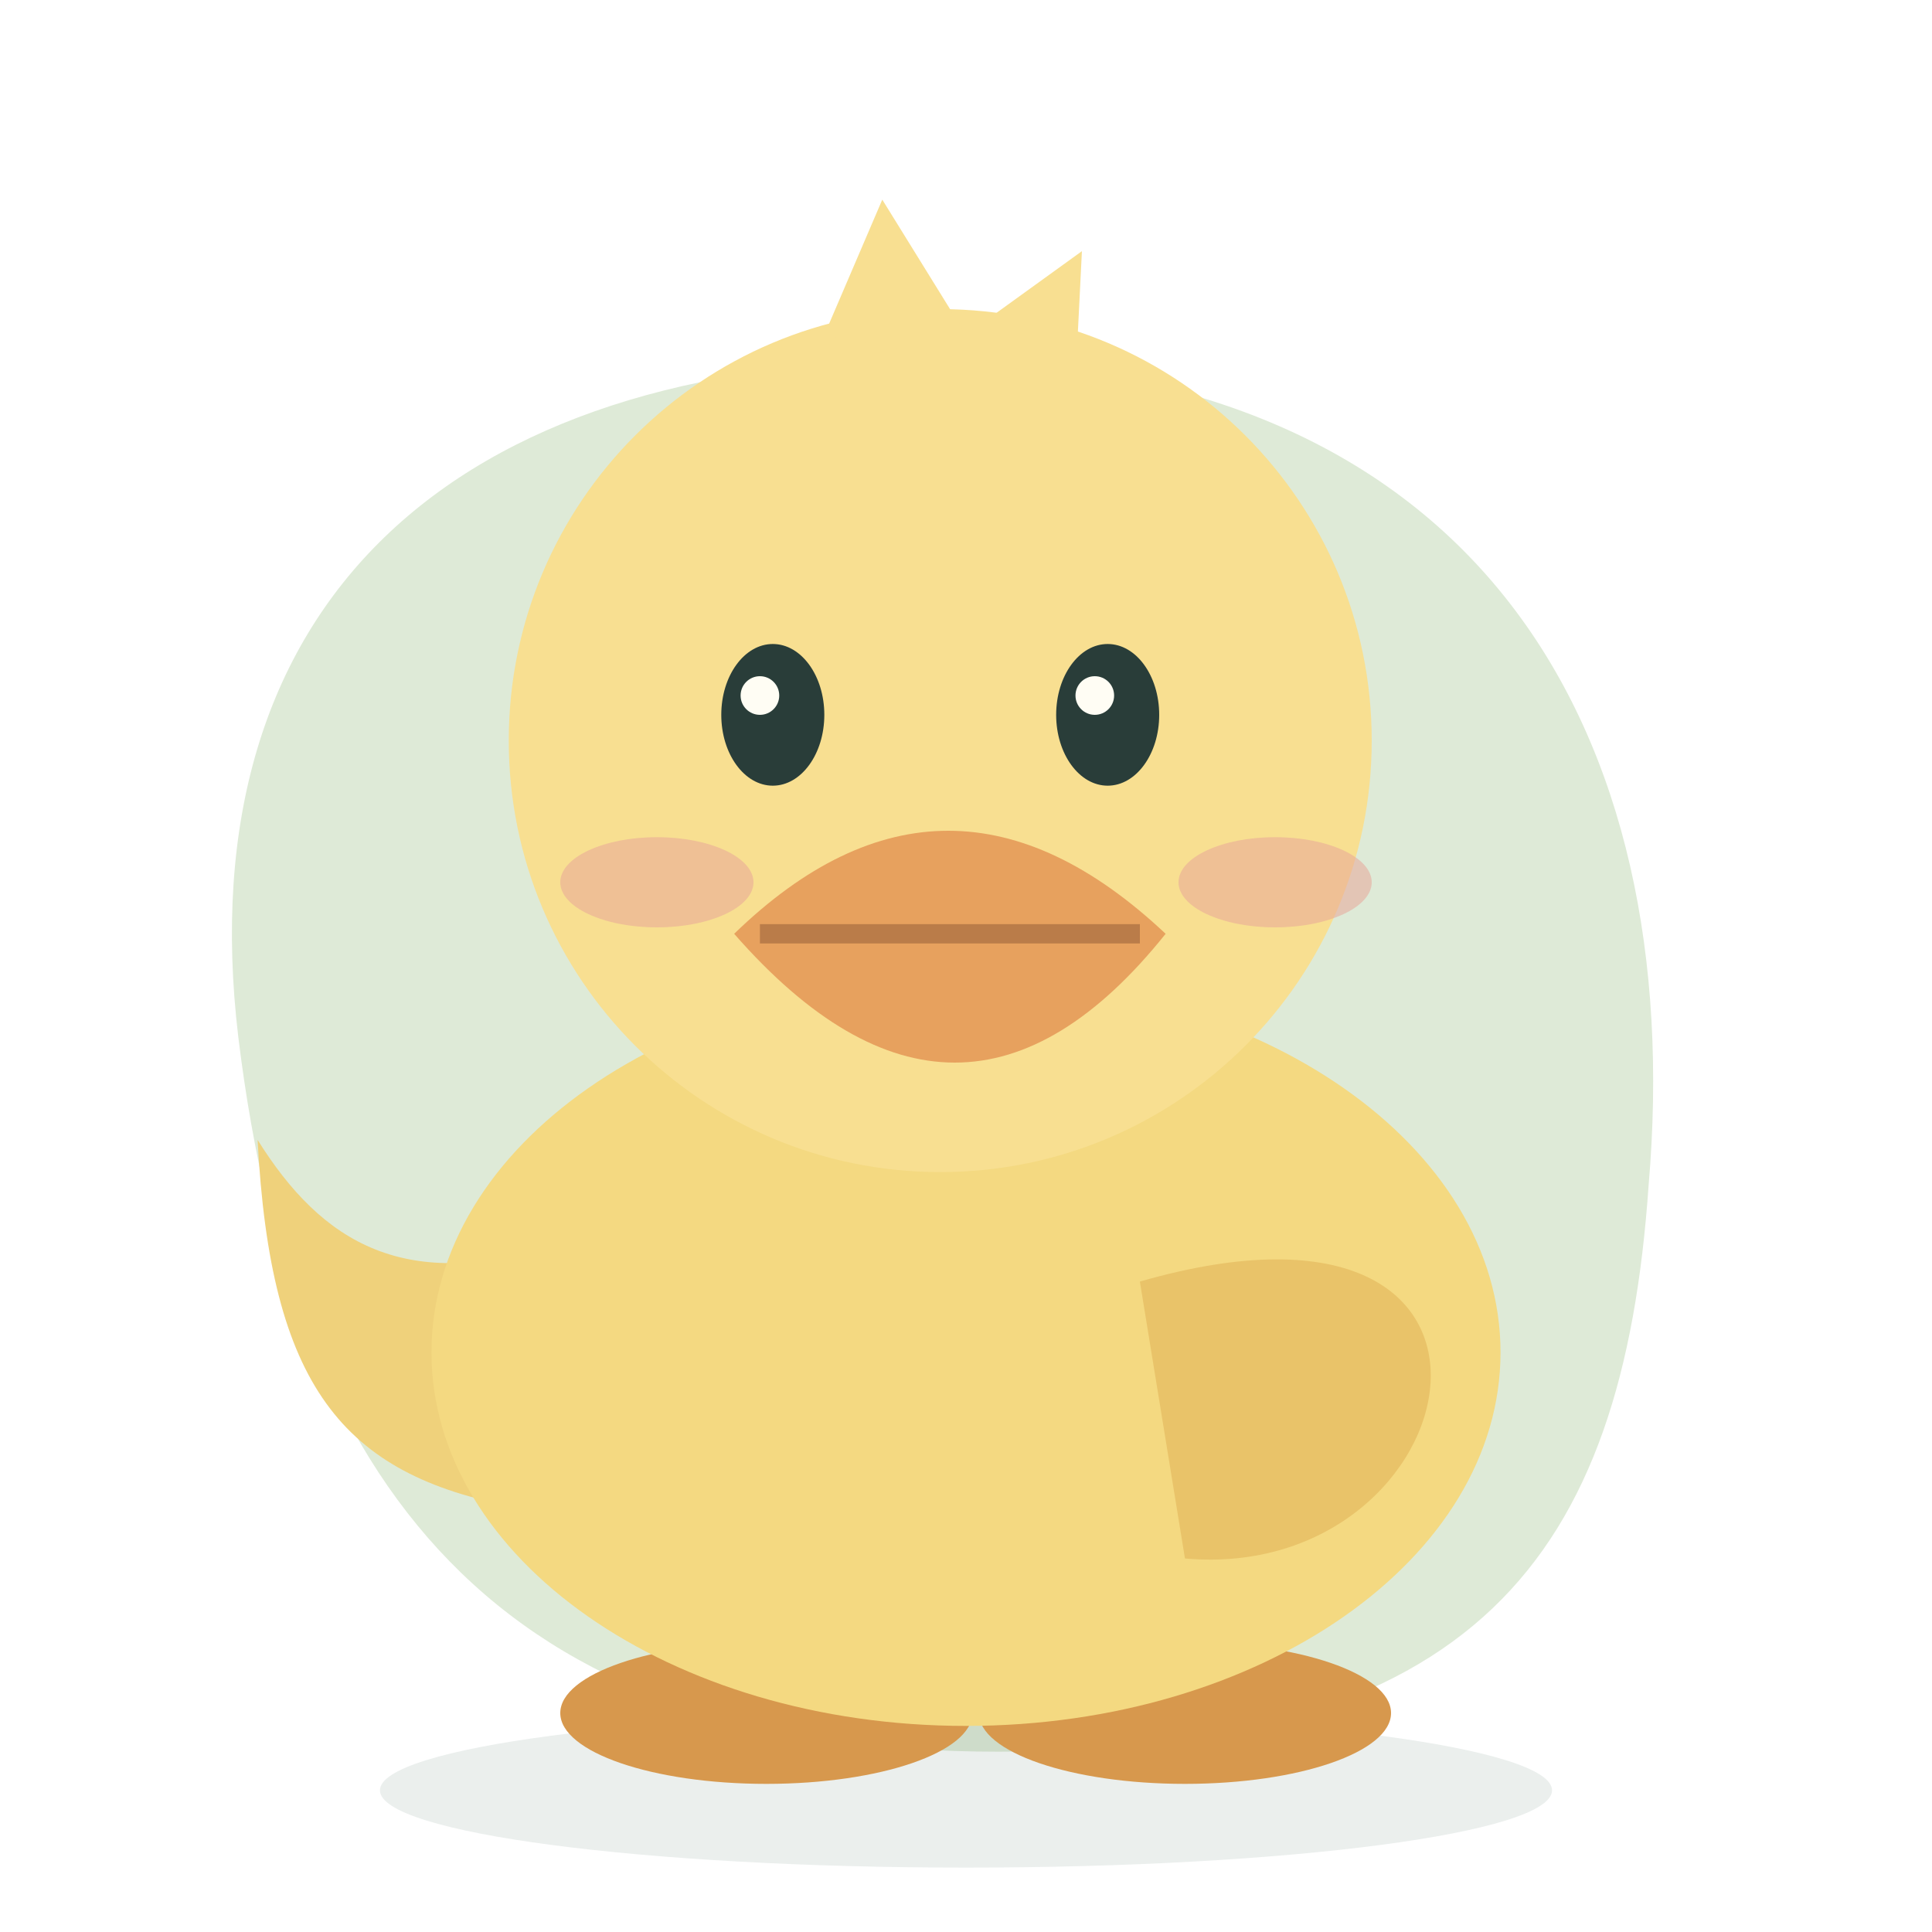
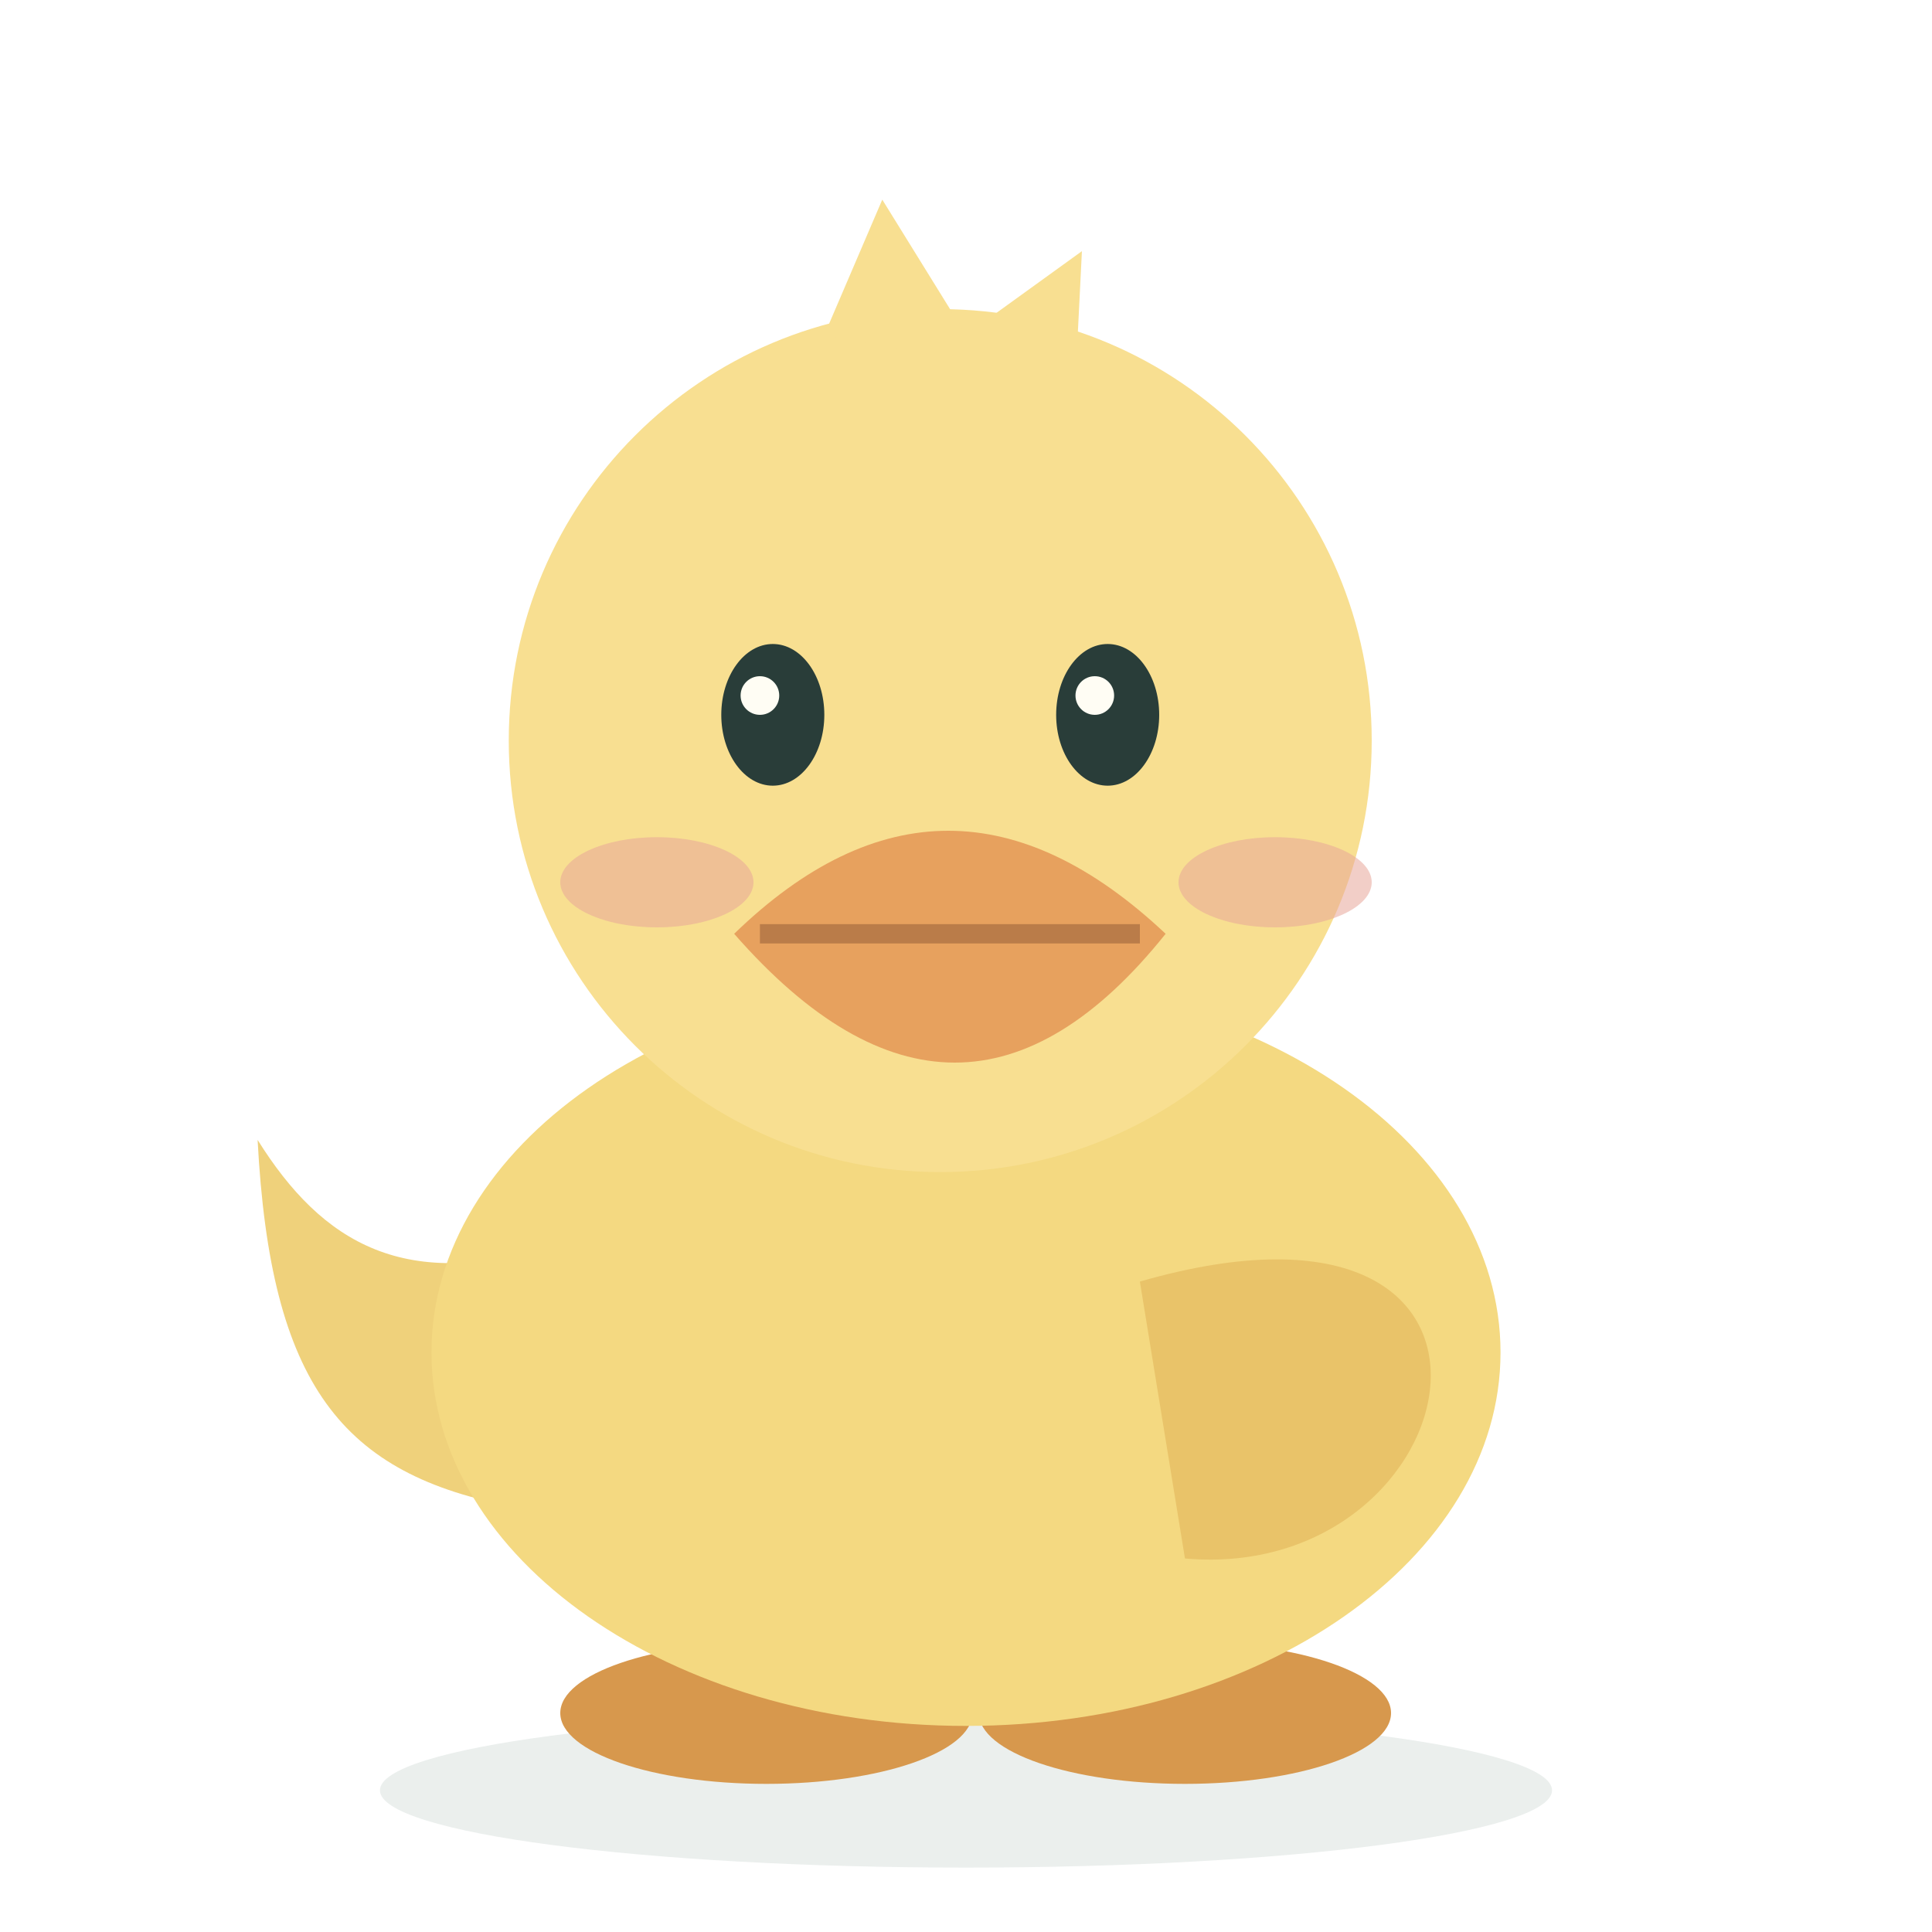
<svg xmlns="http://www.w3.org/2000/svg" width="300" height="300" viewBox="30 0 300 300">
-   <path d="M67 161c-8-67 33-105 107-105 86 0 118 58 112 128-4 58-27 88-101 88S76 235 67 161" fill="#deead7" />
  <ellipse cx="180" cy="278" rx="91" ry="12" fill="#527566" opacity=".12" />
  <ellipse cx="149" cy="266" rx="32" ry="11" fill="#d7984d" />
  <ellipse cx="214" cy="266" rx="32" ry="11" fill="#d7984d" />
  <path d="M117 193c-24 8-37 0-47-16 2 38 13 52 40 57" fill="#efd17b" />
  <ellipse cx="180" cy="210" rx="83" ry="58" fill="#f4d981" />
  <path d="M207 199c66-19 52 47 7 43" fill="#e9c369" />
  <circle cx="176" cy="115" r="67" fill="#f8df91" />
  <path d="m158 52 9-21 13 21 18-13-1 20" fill="#f8df91" />
  <g fill="#293d39">
    <ellipse cx="150" cy="111" rx="8" ry="11" />
    <ellipse cx="202" cy="111" rx="8" ry="11" />
  </g>
  <g fill="#fffdf4">
    <circle cx="148" cy="108" r="3" />
    <circle cx="200" cy="108" r="3" />
  </g>
  <path d="M144 145q33-32 67 0-32 40-67 0" fill="#e7a15e" />
  <path d="M148 145h59" stroke="#ba7c49" stroke-width="3" />
  <g fill="#e7a599" opacity=".55">
    <ellipse cx="132" cy="137" rx="15" ry="7" />
    <ellipse cx="228" cy="137" rx="15" ry="7" />
  </g>
</svg>
